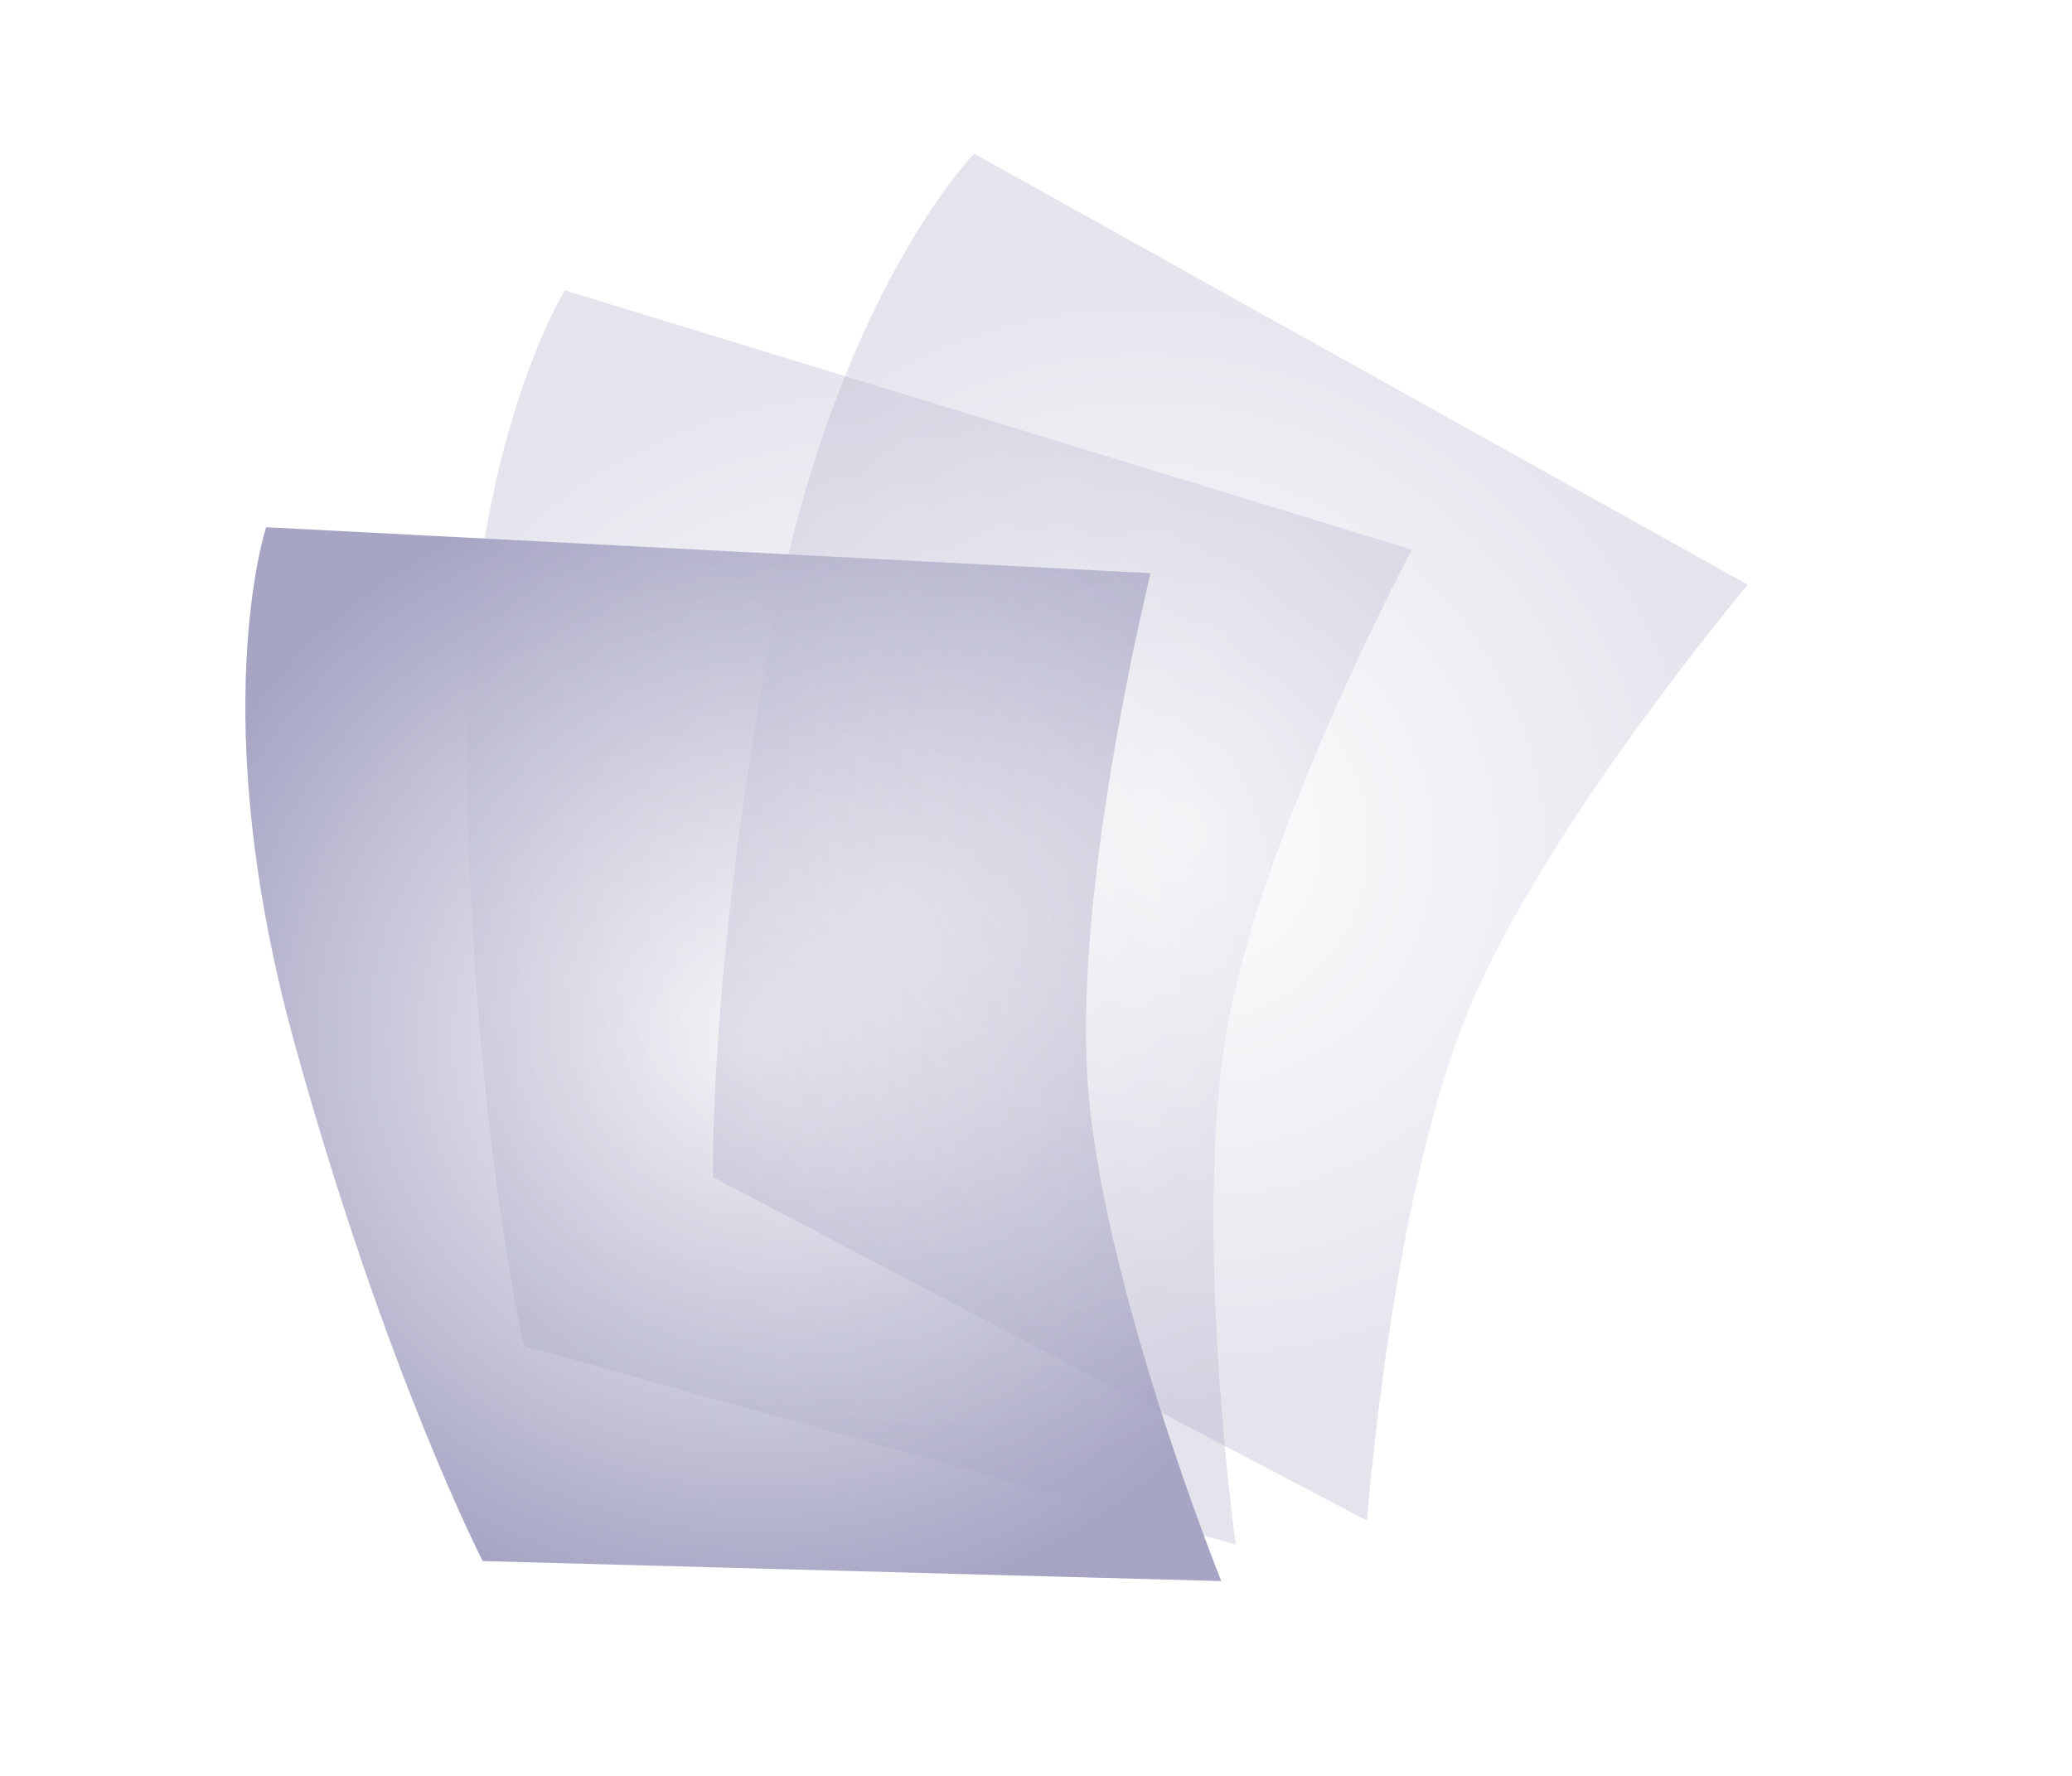
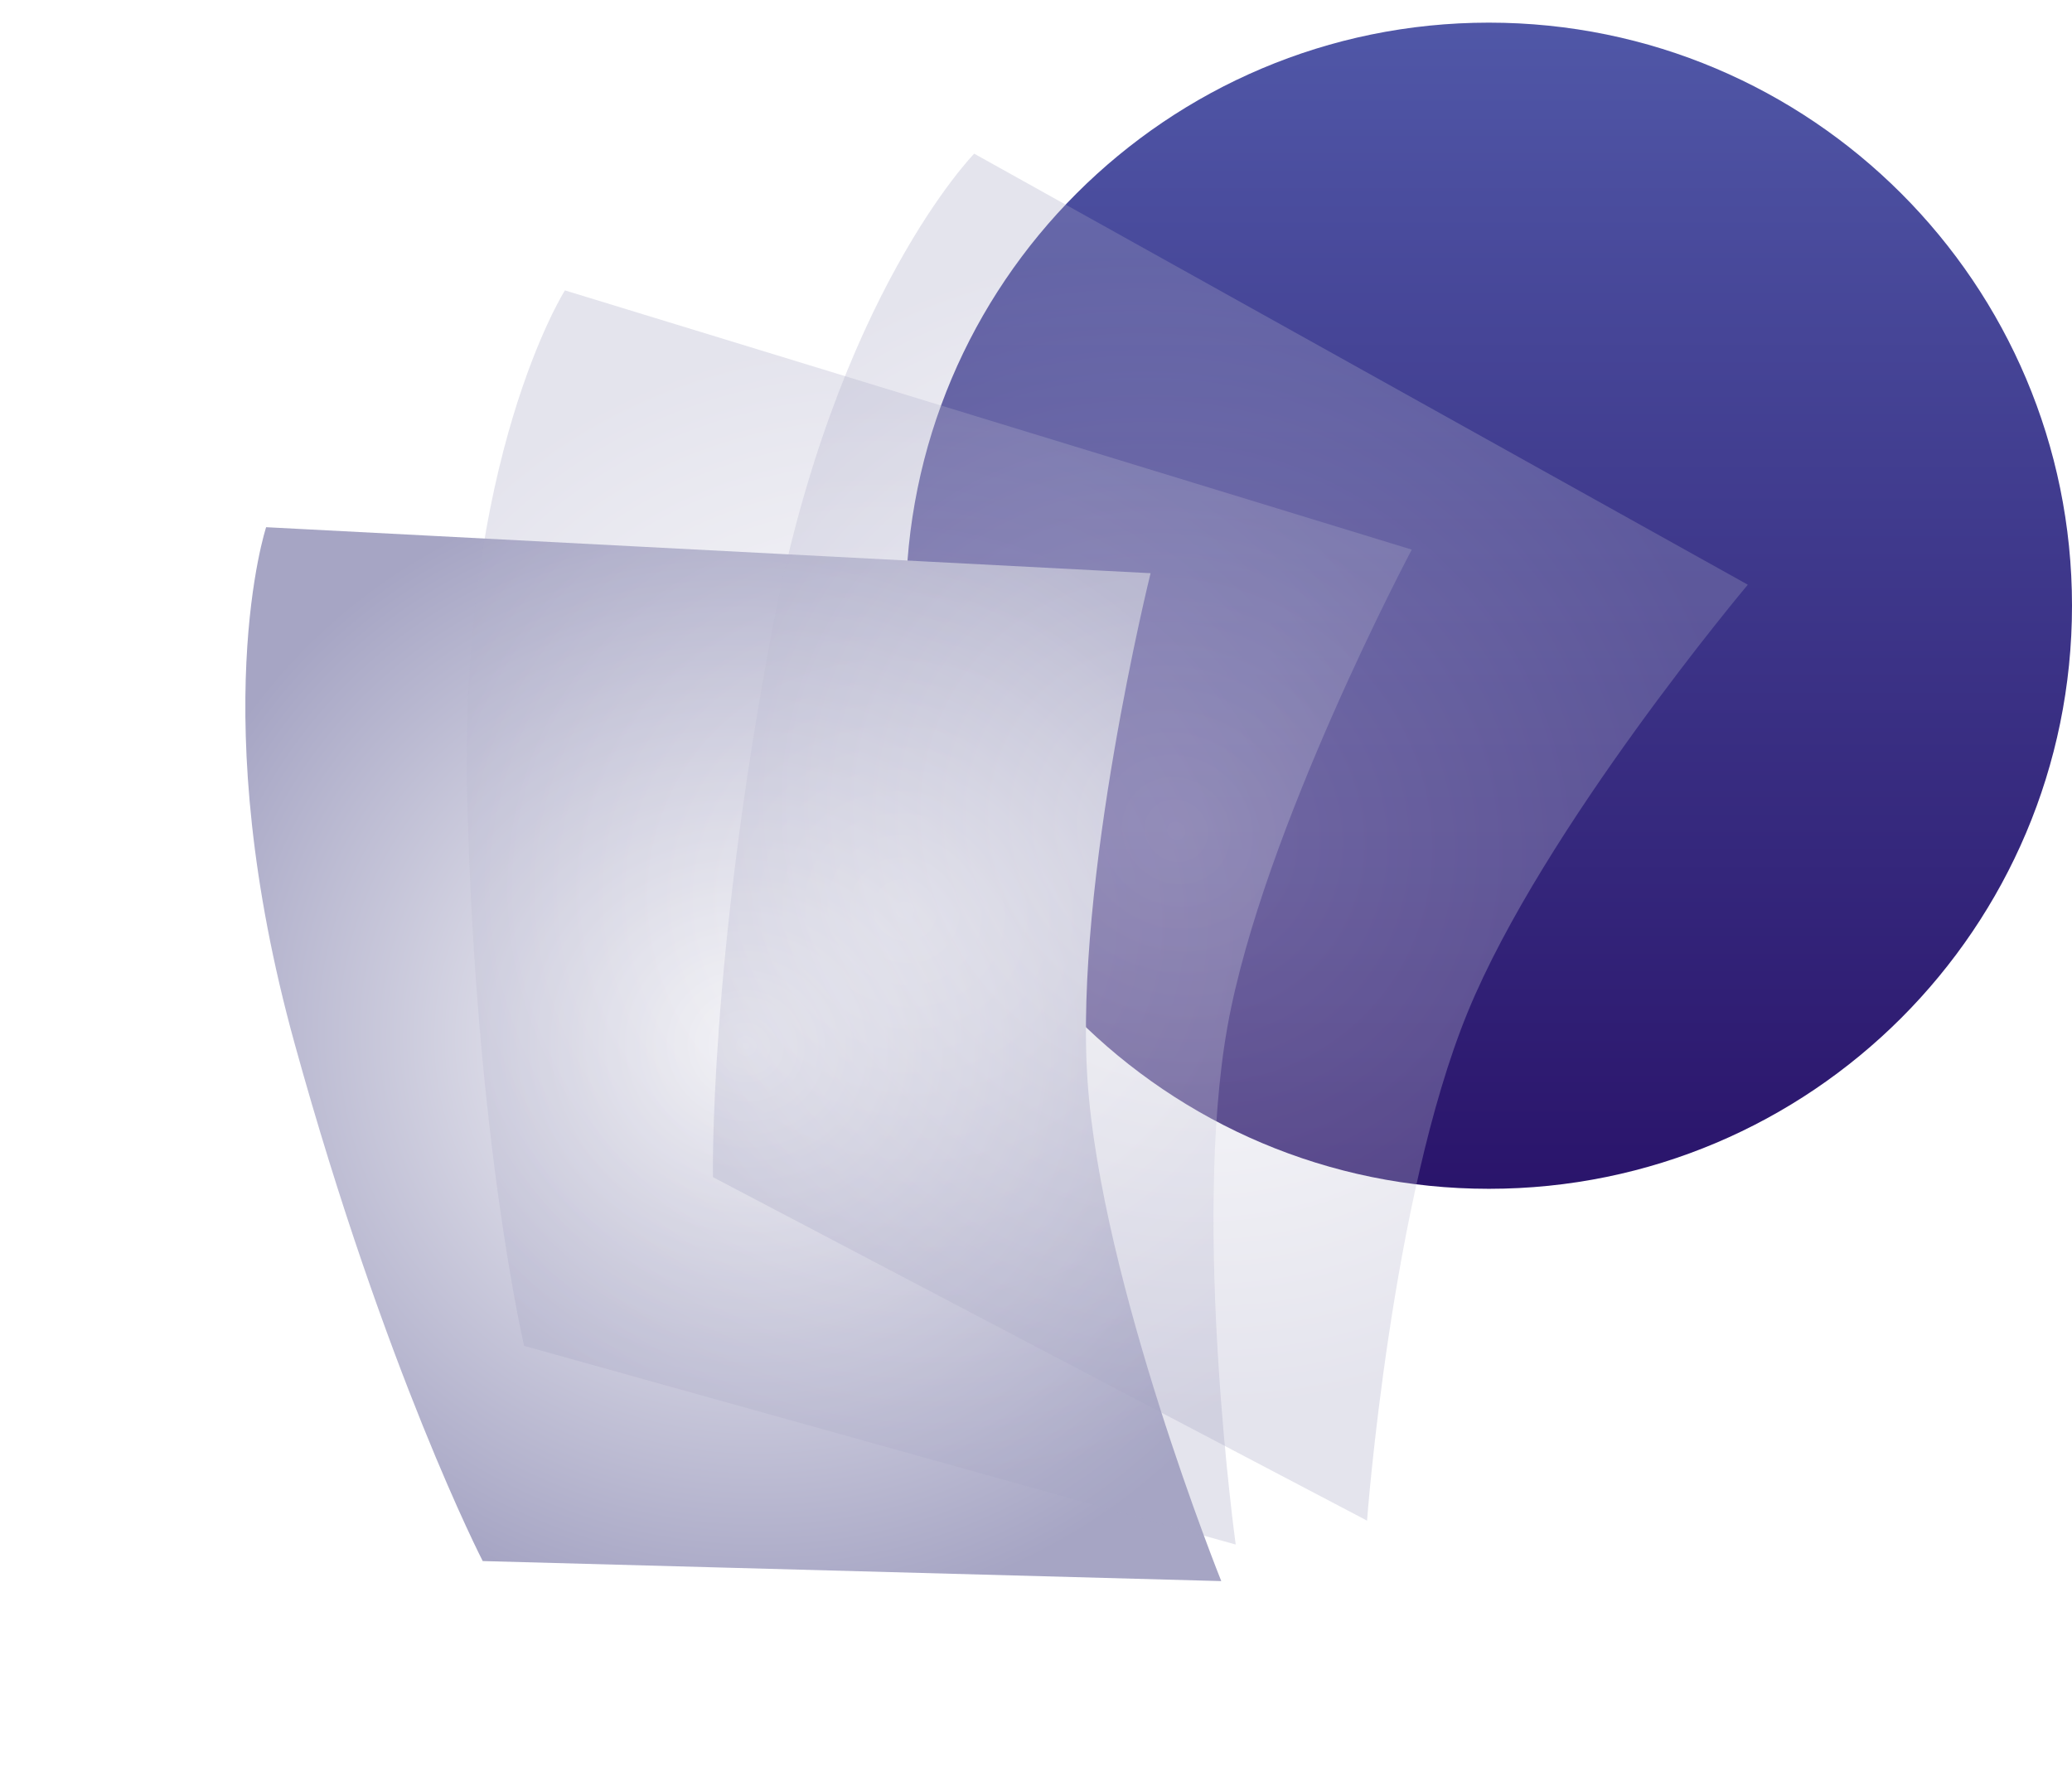
<svg xmlns="http://www.w3.org/2000/svg" width="70" height="60" viewBox="0 0 70 60" fill="none">
+   <circle cx="50.3" cy="20.465" r="19.7" fill="url(#paint0_linear_188_44)" />
  <g filter="url(#filter0_b_188_44)">
-     <path d="M41.259 53.419L16.308 52.742C16.308 52.742 13.024 46.369 9.957 35.27C6.889 24.171 8.991 17.812 8.991 17.812L38.871 19.366C38.871 19.366 36.288 29.77 36.74 36.496C37.199 43.321 41.259 53.419 41.259 53.419Z" fill="url(#paint0_radial_188_44)" />
+     <path d="M41.259 53.419L16.308 52.742C16.308 52.742 13.024 46.369 9.957 35.27C6.889 24.171 8.991 17.812 8.991 17.812L38.871 19.366C38.871 19.366 36.288 29.77 36.74 36.496C37.199 43.321 41.259 53.419 41.259 53.419Z" fill="url(#paint1_radial_188_44)" />
  </g>
  <g filter="url(#filter1_b_188_44)">
-     <path d="M41.747 52.184L17.707 45.471C17.707 45.471 16.067 38.492 15.785 26.981C15.503 15.469 19.085 9.811 19.085 9.811L47.695 18.569C47.695 18.569 42.664 28.035 41.471 34.67C40.26 41.402 41.747 52.184 41.747 52.184Z" fill="url(#paint1_diamond_188_44)" fill-opacity="0.3" />
+     <path d="M41.747 52.184L17.707 45.471C17.707 45.471 16.067 38.492 15.785 26.981C15.503 15.469 19.085 9.811 19.085 9.811L47.695 18.569C47.695 18.569 42.664 28.035 41.471 34.67C40.26 41.402 41.747 52.184 41.747 52.184Z" fill="url(#paint2_diamond_188_44)" fill-opacity="0.3" />
  </g>
  <g filter="url(#filter2_b_188_44)">
-     <path d="M46.184 51.376L24.086 39.771C24.086 39.771 23.947 32.603 26.085 21.288C28.223 9.973 32.912 5.192 32.912 5.192L59.048 19.755C59.048 19.755 52.145 27.956 49.586 34.193C46.99 40.522 46.184 51.376 46.184 51.376Z" fill="url(#paint2_diamond_188_44)" fill-opacity="0.3" />
+     <path d="M46.184 51.376L24.086 39.771C24.086 39.771 23.947 32.603 26.085 21.288C28.223 9.973 32.912 5.192 32.912 5.192L59.048 19.755C59.048 19.755 52.145 27.956 49.586 34.193C46.99 40.522 46.184 51.376 46.184 51.376Z" fill="url(#paint3_diamond_188_44)" fill-opacity="0.3" />
  </g>
  <defs>
    <filter id="filter0_b_188_44" x="-11.711" y="-2.188" width="72.971" height="75.607" filterUnits="userSpaceOnUse" color-interpolation-filters="sRGB">
      <feFlood flood-opacity="0" result="BackgroundImageFix" />
      <feGaussianBlur in="BackgroundImageFix" stdDeviation="10" />
      <feComposite in2="SourceAlpha" operator="in" result="effect1_backgroundBlur_188_44" />
      <feBlend mode="normal" in="SourceGraphic" in2="effect1_backgroundBlur_188_44" result="shape" />
    </filter>
    <filter id="filter1_b_188_44" x="-4.23" y="-10.189" width="71.925" height="82.373" filterUnits="userSpaceOnUse" color-interpolation-filters="sRGB">
      <feFlood flood-opacity="0" result="BackgroundImageFix" />
      <feGaussianBlur in="BackgroundImageFix" stdDeviation="10" />
      <feComposite in2="SourceAlpha" operator="in" result="effect1_backgroundBlur_188_44" />
      <feBlend mode="normal" in="SourceGraphic" in2="effect1_backgroundBlur_188_44" result="shape" />
    </filter>
    <filter id="filter2_b_188_44" x="4.084" y="-14.808" width="74.964" height="86.183" filterUnits="userSpaceOnUse" color-interpolation-filters="sRGB">
      <feFlood flood-opacity="0" result="BackgroundImageFix" />
      <feGaussianBlur in="BackgroundImageFix" stdDeviation="10" />
      <feComposite in2="SourceAlpha" operator="in" result="effect1_backgroundBlur_188_44" />
      <feBlend mode="normal" in="SourceGraphic" in2="effect1_backgroundBlur_188_44" result="shape" />
    </filter>
-     <radialGradient id="paint0_radial_188_44" cx="0" cy="0" r="1" gradientUnits="userSpaceOnUse" gradientTransform="translate(25.2072 35.3409) rotate(-73.3434) scale(19.2213 20.5604)">
+     <linearGradient id="paint0_linear_188_44" x1="50.3" y1="0.765" x2="50.3" y2="40.164" gradientUnits="userSpaceOnUse">
+       <stop stop-color="#5057A7" />
+       <stop offset="1" stop-color="#2A146B" />
+     </linearGradient>
+     <radialGradient id="paint1_radial_188_44" cx="0" cy="0" r="1" gradientUnits="userSpaceOnUse" gradientTransform="translate(25.2072 35.3409) rotate(-73.3434) scale(19.2213 20.5604)">
      <stop stop-color="#FDFDFD" />
      <stop offset="1" stop-color="#A6A5C4" />
    </radialGradient>
-     <radialGradient id="paint1_diamond_188_44" cx="0" cy="0" r="1" gradientUnits="userSpaceOnUse" gradientTransform="translate(30.5625 30.7507) rotate(-59.2982) scale(19.2213 20.5604)">
+     <radialGradient id="paint2_diamond_188_44" cx="0" cy="0" r="1" gradientUnits="userSpaceOnUse" gradientTransform="translate(30.5625 30.7507) rotate(-59.2982) scale(19.2213 20.5604)">
      <stop stop-color="#FDFDFD" />
      <stop offset="1" stop-color="#A6A5C4" />
    </radialGradient>
-     <radialGradient id="paint2_diamond_188_44" cx="0" cy="0" r="1" gradientUnits="userSpaceOnUse" gradientTransform="translate(39.7427 28.0731) rotate(-47.1931) scale(19.2213 20.5604)">
+     <radialGradient id="paint3_diamond_188_44" cx="0" cy="0" r="1" gradientUnits="userSpaceOnUse" gradientTransform="translate(39.7427 28.0731) rotate(-47.1931) scale(19.2213 20.5604)">
      <stop stop-color="#FDFDFD" />
      <stop offset="1" stop-color="#A6A5C4" />
    </radialGradient>
  </defs>
</svg>
